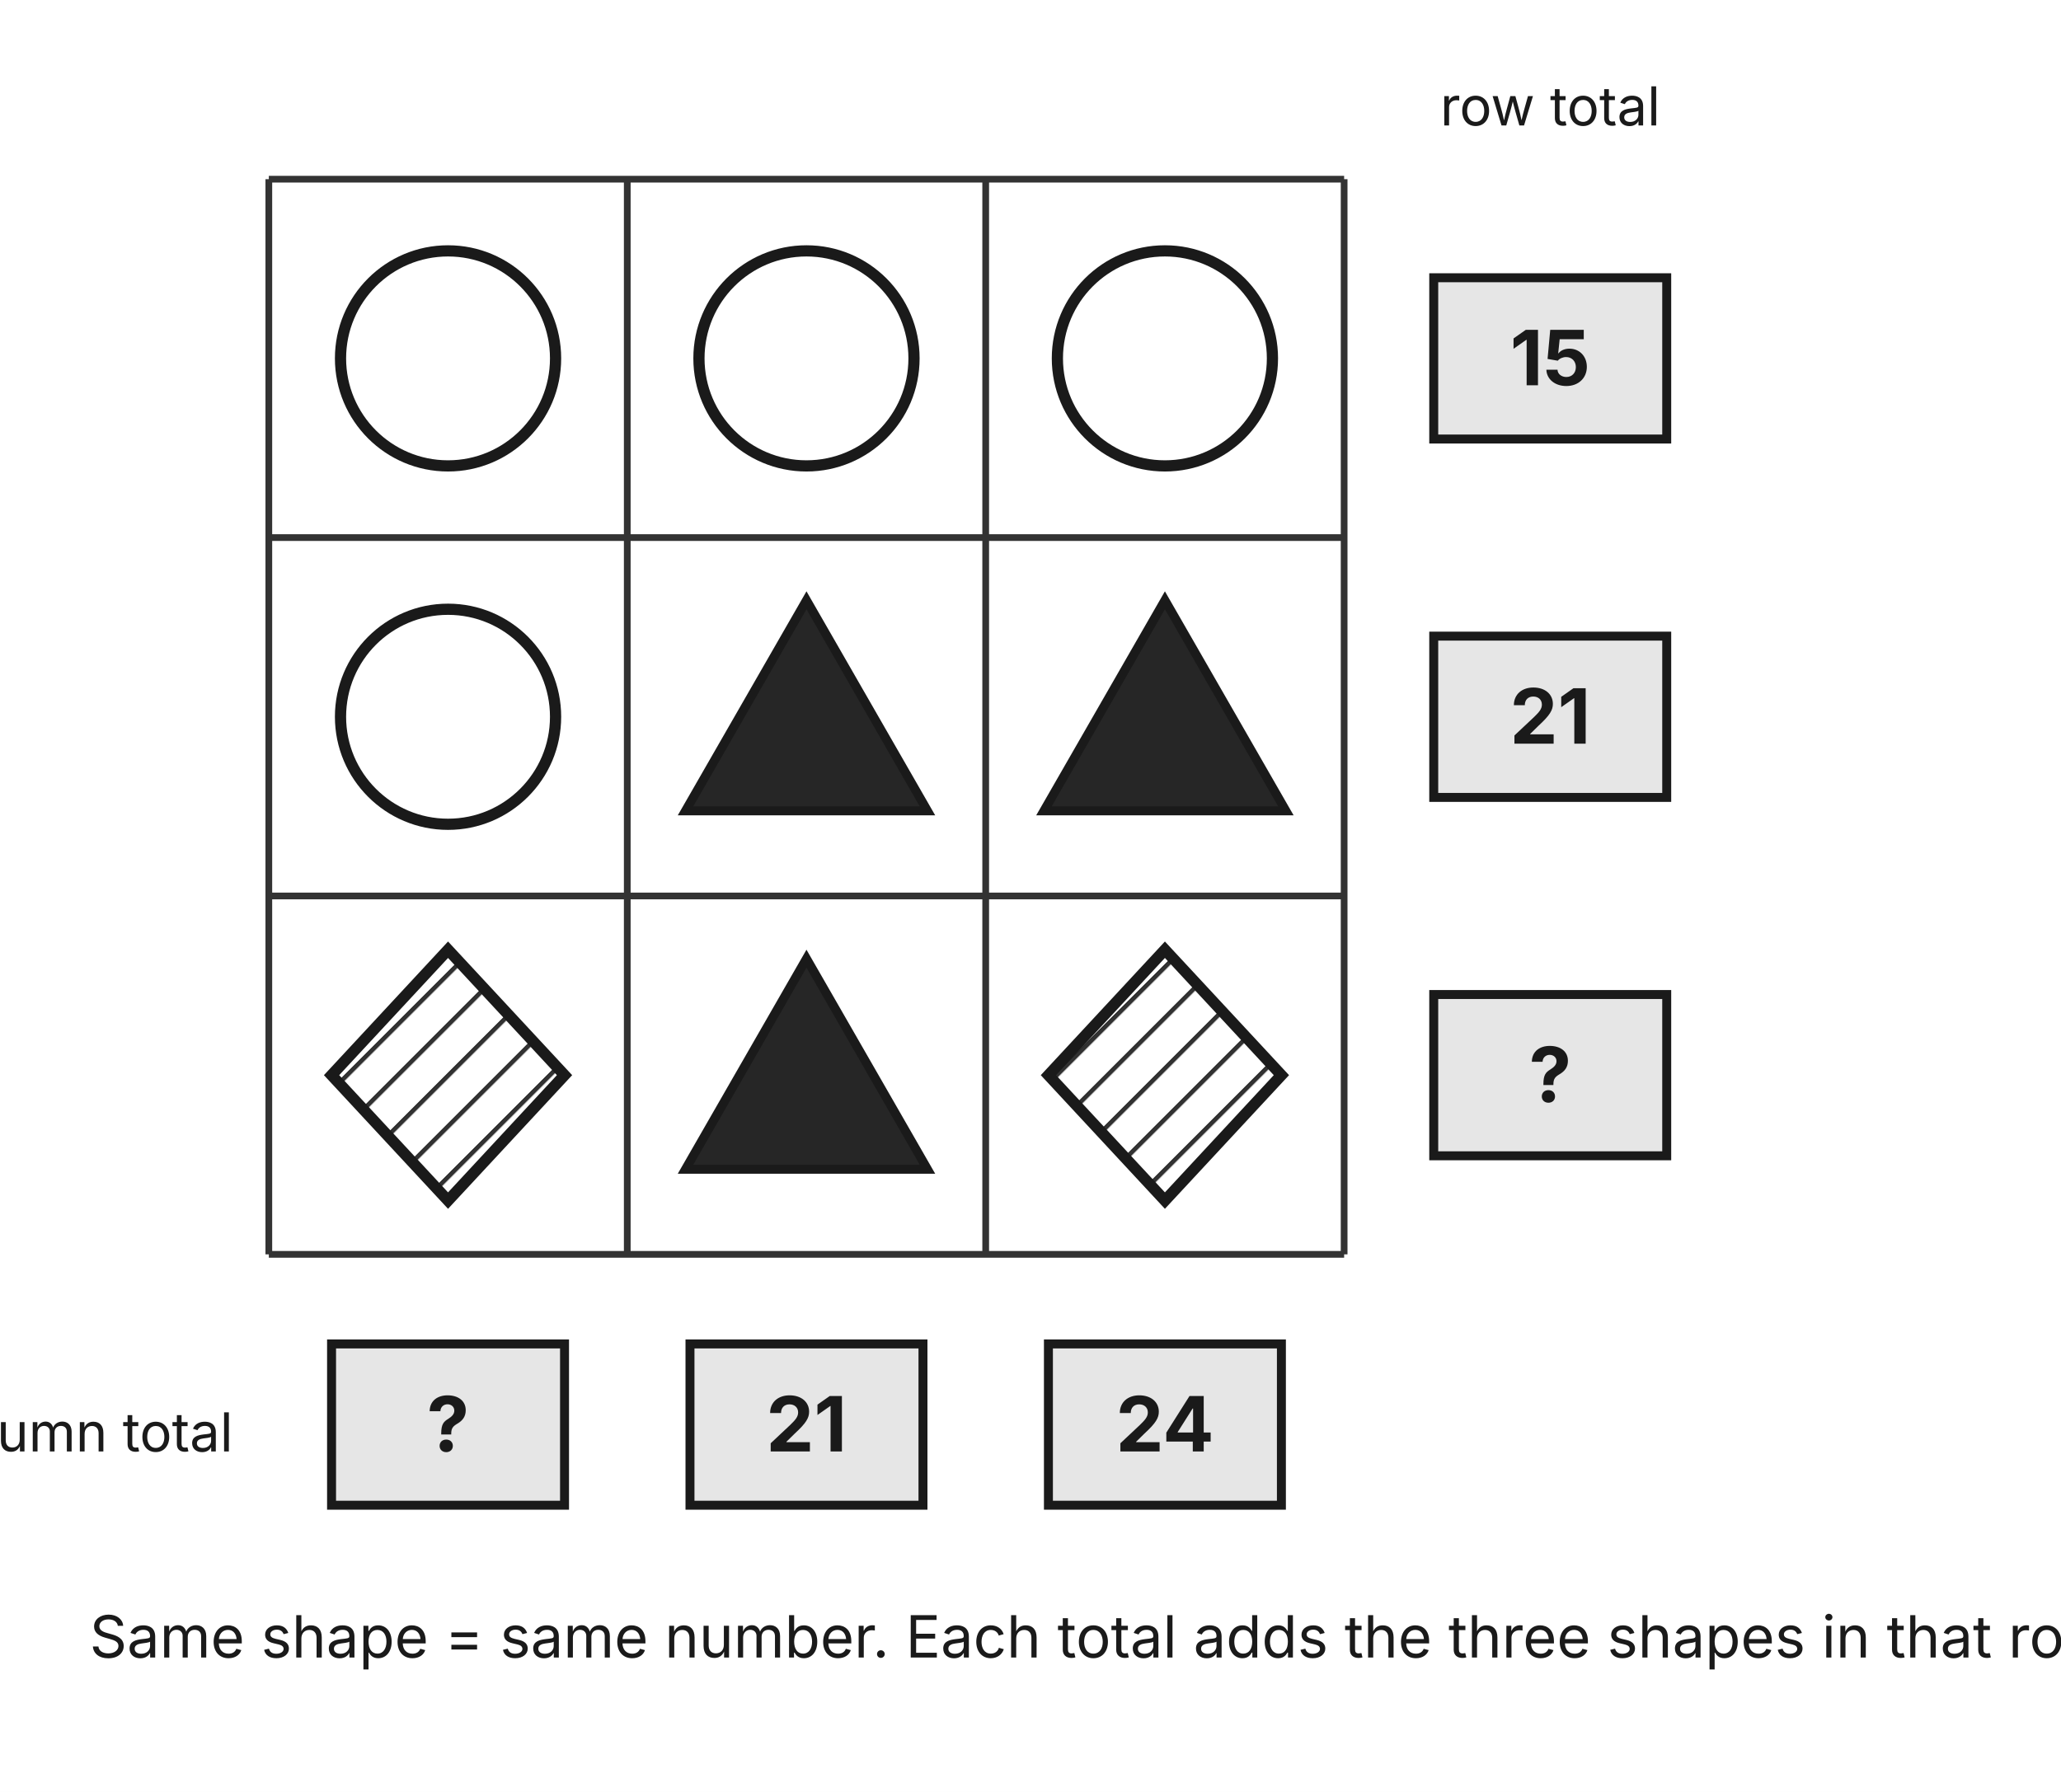
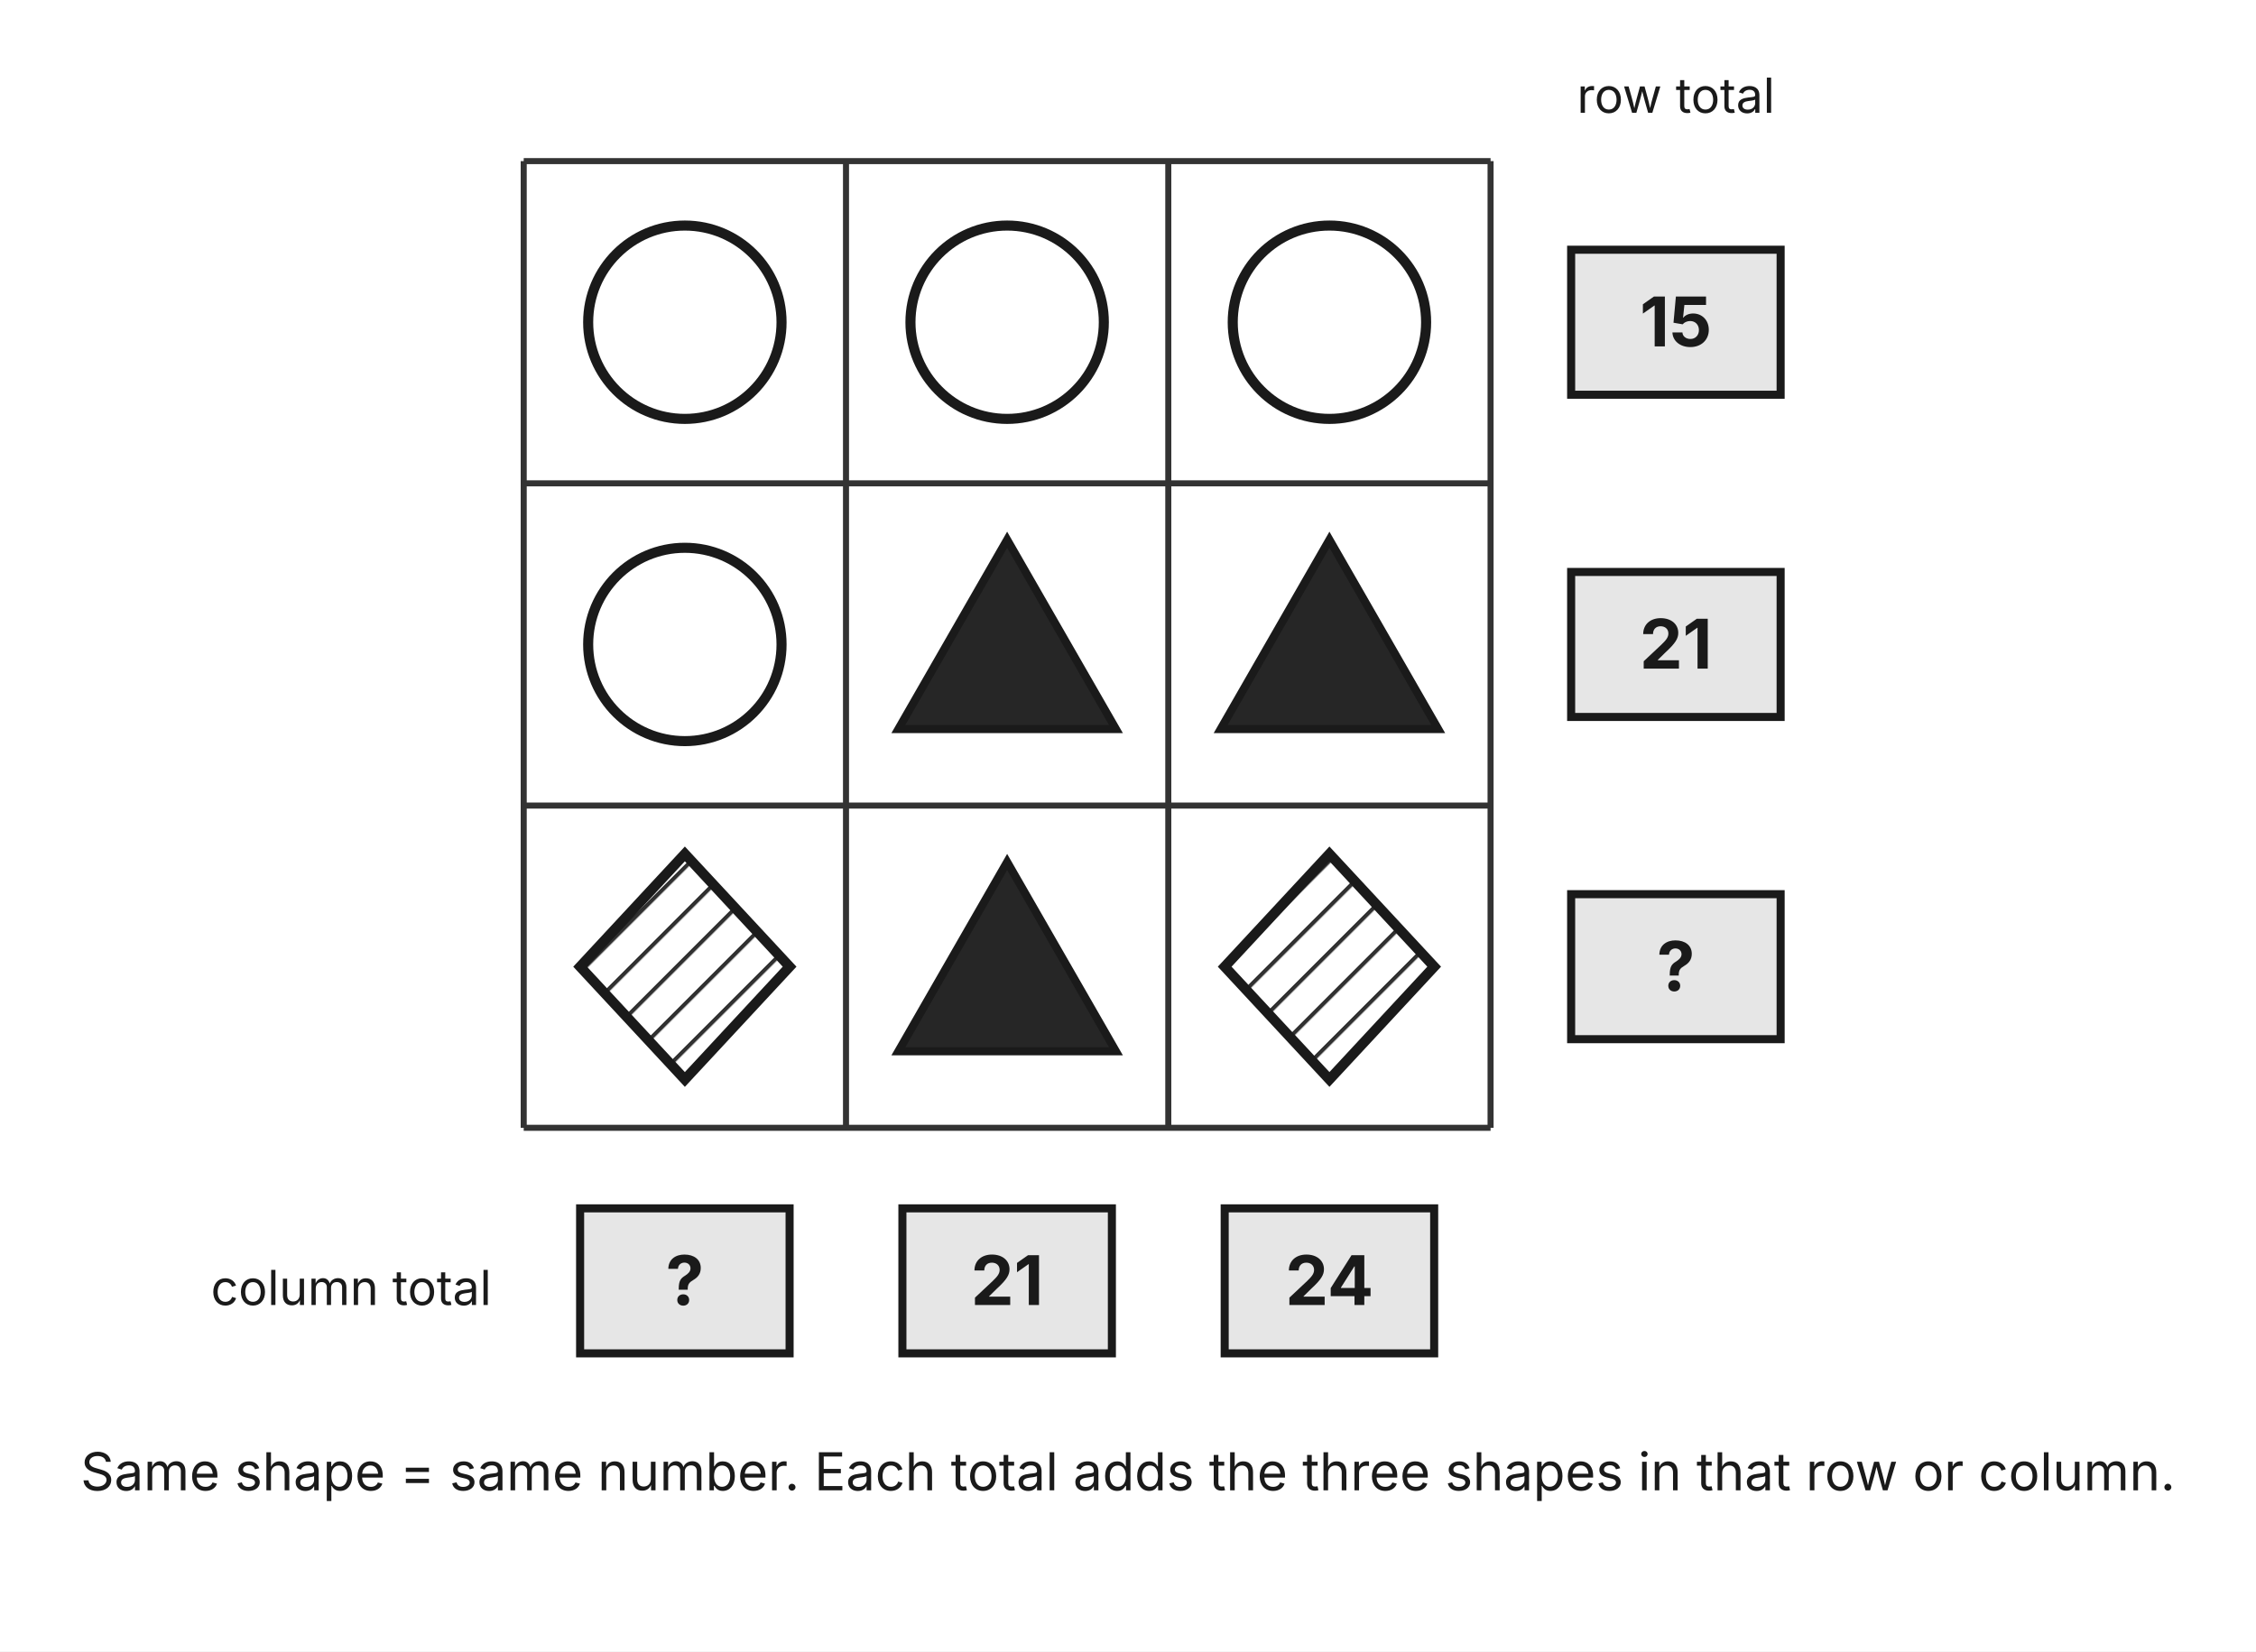
- <svg xmlns="http://www.w3.org/2000/svg" viewBox="0 0 460 400" width="460" height="400" font-family="Inter, Arial, sans-serif" font-size="15">
-   <rect width="460" height="400" fill="#ffffff" />
+ <svg xmlns="http://www.w3.org/2000/svg" viewBox="0 0 560 410" width="560" height="410" font-family="Inter, Arial, sans-serif" font-size="15">
+   <rect width="560" height="410" fill="#ffffff" />
  <defs>
    <pattern id="hatch" width="8" height="8" patternUnits="userSpaceOnUse" patternTransform="rotate(45)">
      <rect width="8" height="8" fill="#ffffff" />
      <line x1="0" y1="0" x2="0" y2="8" stroke="#333333" stroke-width="2" />
    </pattern>
    <marker id="arr" viewBox="0 0 10 10" refX="9" refY="5" markerWidth="7" markerHeight="7" orient="auto-start-reverse">
      <path d="M0,0 L10,5 L0,10 z" fill="#1a1a1a" />
    </marker>
  </defs>
-   <line x1="60" y1="40" x2="300" y2="40" stroke="#333333" stroke-width="1.5" />
-   <line x1="60" y1="40" x2="60" y2="280" stroke="#333333" stroke-width="1.5" />
-   <line x1="60" y1="120" x2="300" y2="120" stroke="#333333" stroke-width="1.5" />
-   <line x1="140" y1="40" x2="140" y2="280" stroke="#333333" stroke-width="1.5" />
-   <line x1="60" y1="200" x2="300" y2="200" stroke="#333333" stroke-width="1.5" />
-   <line x1="220" y1="40" x2="220" y2="280" stroke="#333333" stroke-width="1.5" />
-   <line x1="60" y1="280" x2="300" y2="280" stroke="#333333" stroke-width="1.5" />
-   <line x1="300" y1="40" x2="300" y2="280" stroke="#333333" stroke-width="1.5" />
-   <circle cx="100.0" cy="80.0" r="24" fill="#ffffff" stroke="#1a1a1a" stroke-width="2.5" />
-   <circle cx="180.0" cy="80.0" r="24" fill="#ffffff" stroke="#1a1a1a" stroke-width="2.5" />
-   <circle cx="260.0" cy="80.0" r="24" fill="#ffffff" stroke="#1a1a1a" stroke-width="2.5" />
-   <rect x="320" y="62" width="52" height="36" fill="#e6e6e6" stroke="#1a1a1a" stroke-width="2" />
-   <text x="346" y="86" text-anchor="middle" font-size="17" font-weight="700" fill="#1a1a1a">15</text>
-   <circle cx="100.0" cy="160.0" r="24" fill="#ffffff" stroke="#1a1a1a" stroke-width="2.5" />
-   <polygon points="180.0,134.0 153.0,181.0 207.0,181.0" fill="#262626" stroke="#1a1a1a" stroke-width="2" />
-   <polygon points="260.0,134.0 233.0,181.0 287.0,181.0" fill="#262626" stroke="#1a1a1a" stroke-width="2" />
-   <rect x="320" y="142" width="52" height="36" fill="#e6e6e6" stroke="#1a1a1a" stroke-width="2" />
-   <text x="346" y="166" text-anchor="middle" font-size="17" font-weight="700" fill="#1a1a1a">21</text>
-   <polygon points="100.0,212.0 126.0,240.0 100.0,268.0 74.0,240.0" fill="url(#hatch)" stroke="#1a1a1a" stroke-width="2.5" />
-   <polygon points="180.0,214.0 153.0,261.0 207.0,261.0" fill="#262626" stroke="#1a1a1a" stroke-width="2" />
-   <polygon points="260.0,212.0 286.0,240.0 260.0,268.0 234.0,240.0" fill="url(#hatch)" stroke="#1a1a1a" stroke-width="2.5" />
-   <rect x="320" y="222" width="52" height="36" fill="#e6e6e6" stroke="#1a1a1a" stroke-width="2" />
-   <text x="346" y="246" text-anchor="middle" font-size="17" font-weight="700" fill="#1a1a1a">?</text>
-   <rect x="74" y="300" width="52" height="36" fill="#e6e6e6" stroke="#1a1a1a" stroke-width="2" />
-   <text x="100" y="324" text-anchor="middle" font-size="17" font-weight="700" fill="#1a1a1a">?</text>
-   <rect x="154" y="300" width="52" height="36" fill="#e6e6e6" stroke="#1a1a1a" stroke-width="2" />
-   <text x="180" y="324" text-anchor="middle" font-size="17" font-weight="700" fill="#1a1a1a">21</text>
-   <rect x="234" y="300" width="52" height="36" fill="#e6e6e6" stroke="#1a1a1a" stroke-width="2" />
-   <text x="260" y="324" text-anchor="middle" font-size="17" font-weight="700" fill="#1a1a1a">24</text>
-   <text x="346" y="28" text-anchor="middle" font-size="12" fill="#1a1a1a">row total</text>
-   <text x="52" y="324" text-anchor="end" font-size="12" fill="#1a1a1a">column total</text>
+   <line x1="130" y1="40" x2="370" y2="40" stroke="#333333" stroke-width="1.5" />
+   <line x1="130" y1="40" x2="130" y2="280" stroke="#333333" stroke-width="1.5" />
+   <line x1="130" y1="120" x2="370" y2="120" stroke="#333333" stroke-width="1.5" />
+   <line x1="210" y1="40" x2="210" y2="280" stroke="#333333" stroke-width="1.5" />
+   <line x1="130" y1="200" x2="370" y2="200" stroke="#333333" stroke-width="1.5" />
+   <line x1="290" y1="40" x2="290" y2="280" stroke="#333333" stroke-width="1.5" />
+   <line x1="130" y1="280" x2="370" y2="280" stroke="#333333" stroke-width="1.5" />
+   <line x1="370" y1="40" x2="370" y2="280" stroke="#333333" stroke-width="1.5" />
+   <circle cx="170.0" cy="80.0" r="24" fill="#ffffff" stroke="#1a1a1a" stroke-width="2.5" />
+   <circle cx="250.0" cy="80.0" r="24" fill="#ffffff" stroke="#1a1a1a" stroke-width="2.5" />
+   <circle cx="330.0" cy="80.0" r="24" fill="#ffffff" stroke="#1a1a1a" stroke-width="2.5" />
+   <rect x="390" y="62" width="52" height="36" fill="#e6e6e6" stroke="#1a1a1a" stroke-width="2" />
+   <text x="416" y="86" text-anchor="middle" font-size="17" font-weight="700" fill="#1a1a1a">15</text>
+   <circle cx="170.0" cy="160.0" r="24" fill="#ffffff" stroke="#1a1a1a" stroke-width="2.5" />
+   <polygon points="250.0,134.0 223.0,181.0 277.0,181.0" fill="#262626" stroke="#1a1a1a" stroke-width="2" />
+   <polygon points="330.0,134.0 303.0,181.0 357.0,181.0" fill="#262626" stroke="#1a1a1a" stroke-width="2" />
+   <rect x="390" y="142" width="52" height="36" fill="#e6e6e6" stroke="#1a1a1a" stroke-width="2" />
+   <text x="416" y="166" text-anchor="middle" font-size="17" font-weight="700" fill="#1a1a1a">21</text>
+   <polygon points="170.0,212.0 196.0,240.0 170.0,268.0 144.0,240.0" fill="url(#hatch)" stroke="#1a1a1a" stroke-width="2.5" />
+   <polygon points="250.0,214.0 223.0,261.0 277.0,261.0" fill="#262626" stroke="#1a1a1a" stroke-width="2" />
+   <polygon points="330.0,212.0 356.0,240.0 330.0,268.0 304.0,240.0" fill="url(#hatch)" stroke="#1a1a1a" stroke-width="2.5" />
+   <rect x="390" y="222" width="52" height="36" fill="#e6e6e6" stroke="#1a1a1a" stroke-width="2" />
+   <text x="416" y="246" text-anchor="middle" font-size="17" font-weight="700" fill="#1a1a1a">?</text>
+   <rect x="144" y="300" width="52" height="36" fill="#e6e6e6" stroke="#1a1a1a" stroke-width="2" />
+   <text x="170" y="324" text-anchor="middle" font-size="17" font-weight="700" fill="#1a1a1a">?</text>
+   <rect x="224" y="300" width="52" height="36" fill="#e6e6e6" stroke="#1a1a1a" stroke-width="2" />
+   <text x="250" y="324" text-anchor="middle" font-size="17" font-weight="700" fill="#1a1a1a">21</text>
+   <rect x="304" y="300" width="52" height="36" fill="#e6e6e6" stroke="#1a1a1a" stroke-width="2" />
+   <text x="330" y="324" text-anchor="middle" font-size="17" font-weight="700" fill="#1a1a1a">24</text>
+   <text x="416" y="28" text-anchor="middle" font-size="12" fill="#1a1a1a">row total</text>
+   <text x="122" y="324" text-anchor="end" font-size="12" fill="#1a1a1a">column total</text>
  <text x="20" y="370" font-size="13" fill="#1a1a1a">Same shape = same number. Each total adds the three shapes in that row or column.</text>
</svg>
